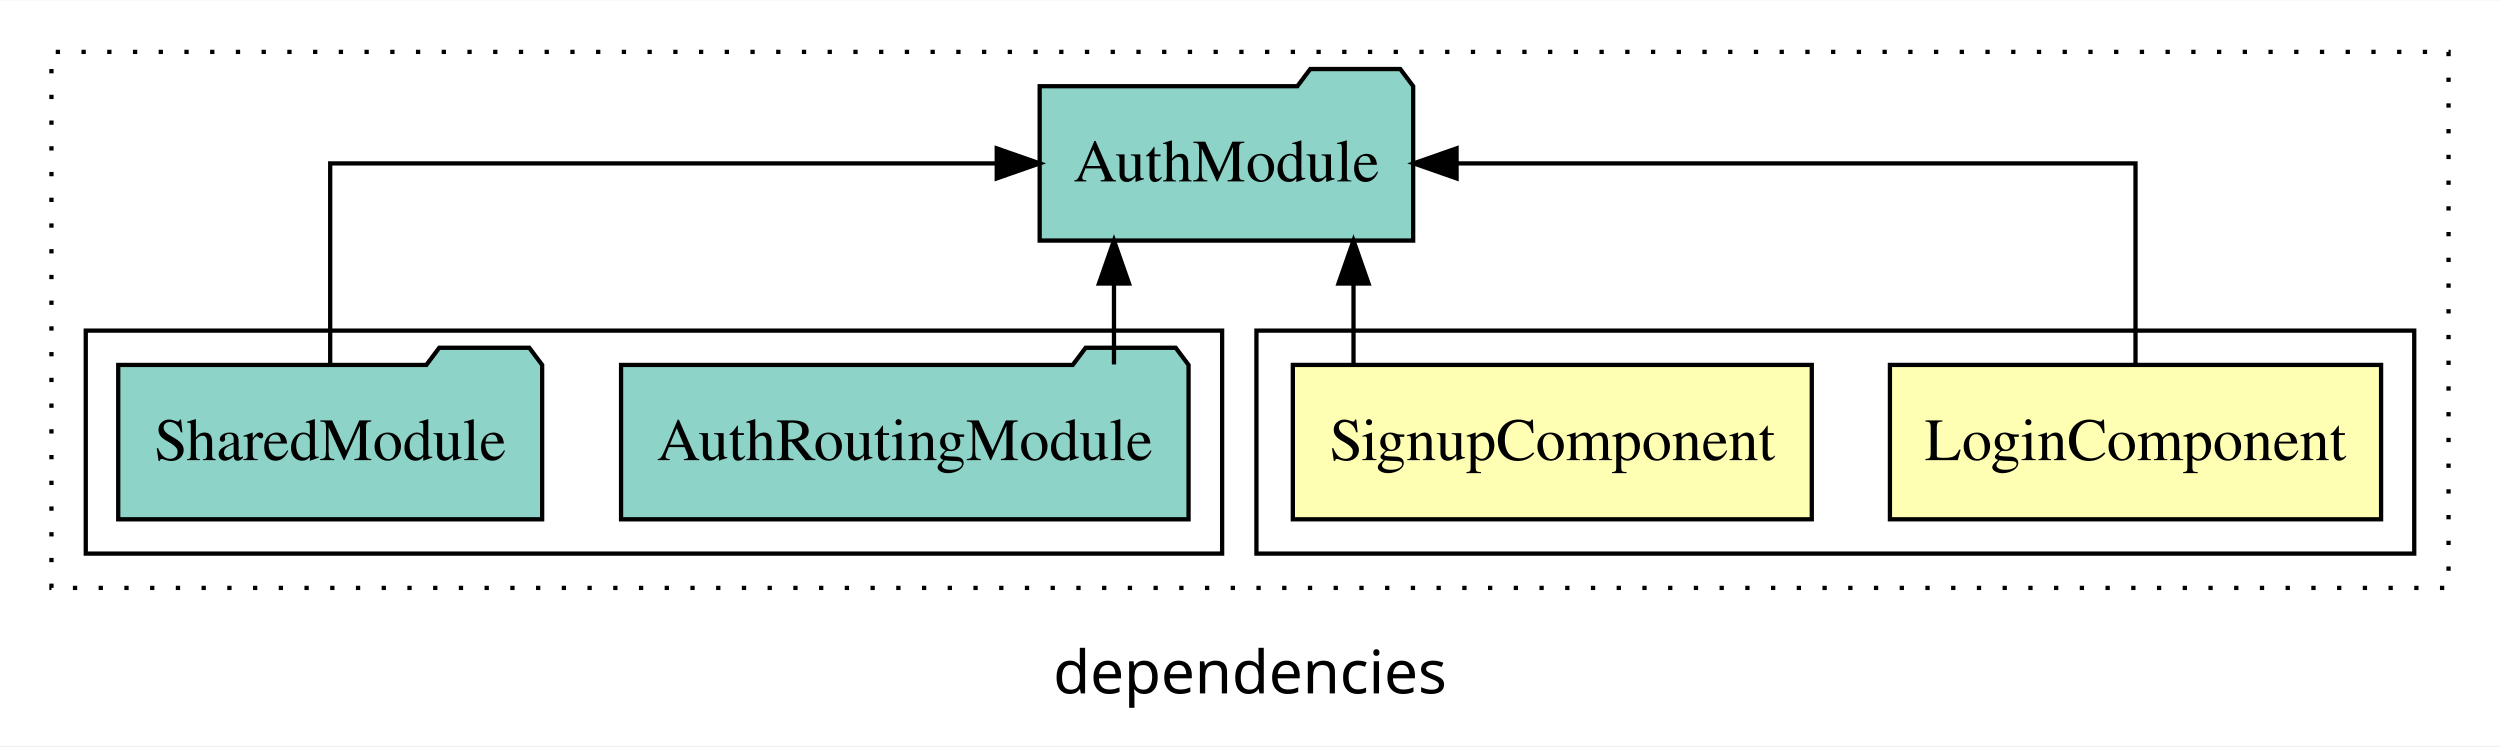
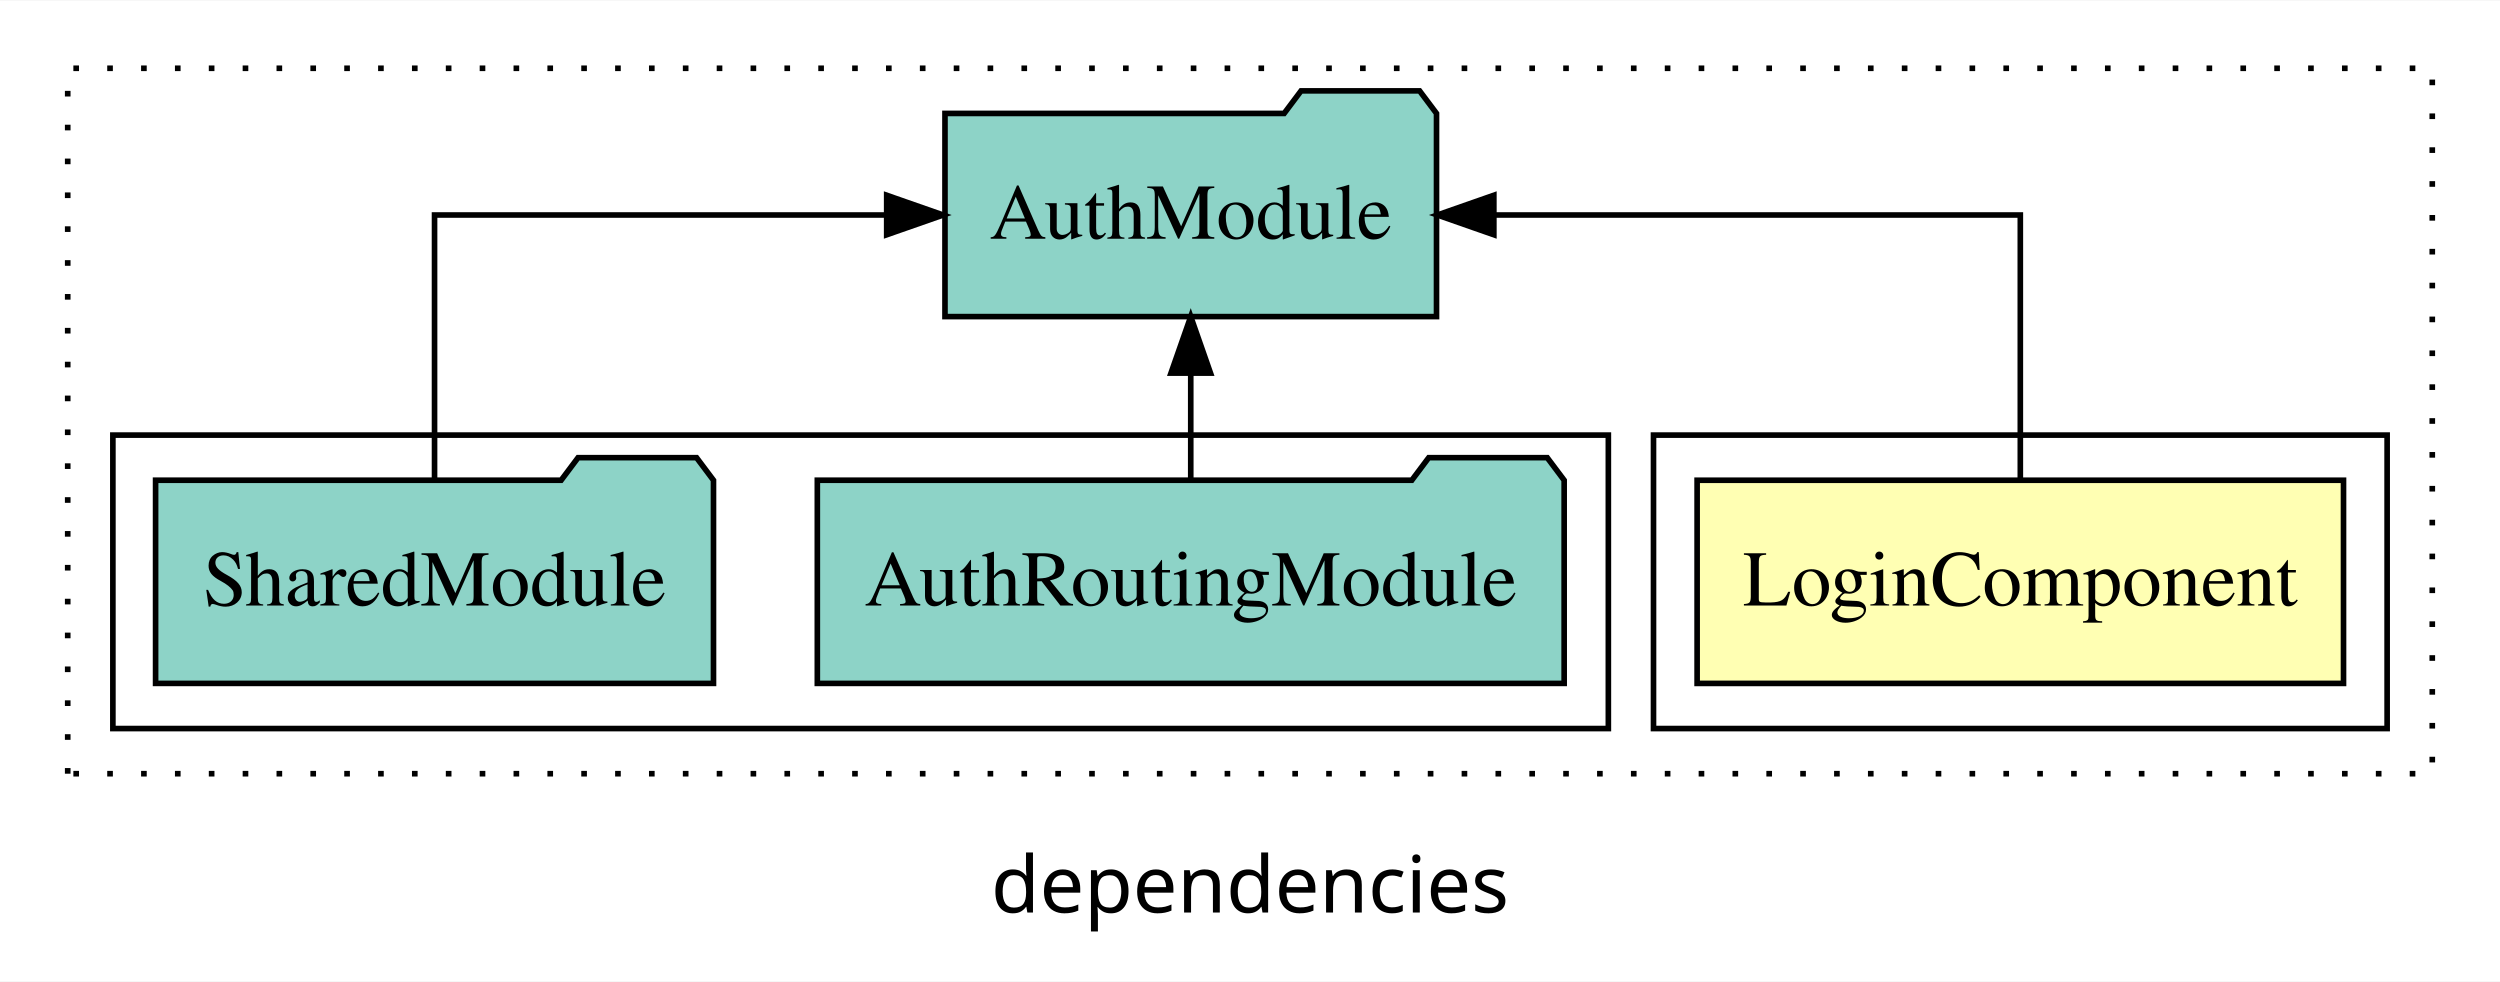
- <svg xmlns="http://www.w3.org/2000/svg" width="583pt" height="174pt" viewBox="0.00 0.00 583.00 173.80">
+ <svg xmlns="http://www.w3.org/2000/svg" width="443pt" height="174pt" viewBox="0.00 0.00 443.00 173.80">
  <g id="graph0" class="graph" transform="scale(1 1) rotate(0) translate(4 169.8)">
-     <polygon fill="white" stroke="transparent" points="-4,4 -4,-169.8 579,-169.8 579,4 -4,4" />
-     <text text-anchor="middle" x="287.5" y="-8.2" font-family="sans-serif" font-size="14.00">dependencies</text>
+     <polygon fill="white" stroke="transparent" points="-4,4 -4,-169.8 439,-169.8 439,4 -4,4" />
+     <text text-anchor="middle" x="217.5" y="-8.2" font-family="sans-serif" font-size="14.00">dependencies</text>
    <g id="clust1" class="cluster">
-       <polygon fill="none" stroke="black" stroke-dasharray="1,5" points="8,-32.8 8,-157.8 567,-157.8 567,-32.8 8,-32.8" />
+       <polygon fill="none" stroke="black" stroke-dasharray="1,5" points="8,-32.8 8,-157.8 427,-157.8 427,-32.8 8,-32.8" />
    </g>
    <g id="clust2" class="cluster">
-       <polygon fill="none" stroke="black" points="289,-40.8 289,-92.8 559,-92.8 559,-40.8 289,-40.8" />
+       <polygon fill="none" stroke="black" points="289,-40.8 289,-92.8 419,-92.8 419,-40.8 289,-40.8" />
    </g>
-     <g id="clust5" class="cluster">
+     <g id="clust4" class="cluster">
      <polygon fill="none" stroke="black" points="16,-40.8 16,-92.8 281,-92.8 281,-40.8 16,-40.8" />
    </g>
    <g id="node1" class="node">
-       <polygon fill="#ffffb3" stroke="black" points="551.27,-84.8 436.73,-84.8 436.73,-48.8 551.27,-48.8 551.27,-84.8" />
-       <text text-anchor="middle" x="494" y="-62.6" font-family="Times,serif" font-size="14.00">LoginComponent</text>
+       <polygon fill="#ffffb3" stroke="black" points="411.27,-84.8 296.73,-84.8 296.73,-48.8 411.27,-48.8 411.27,-84.8" />
+       <text text-anchor="middle" x="354" y="-62.6" font-family="Times,serif" font-size="14.00">LoginComponent</text>
+     </g>
+     <g id="node2" class="node">
+       <polygon fill="#8dd3c7" stroke="black" points="250.55,-149.8 247.55,-153.8 226.55,-153.8 223.55,-149.8 163.45,-149.8 163.45,-113.8 250.55,-113.8 250.55,-149.8" />
+       <text text-anchor="middle" x="207" y="-127.6" font-family="Times,serif" font-size="14.00">AuthModule</text>
+     </g>
+     <g id="edge1" class="edge">
+       <path fill="none" stroke="black" d="M354,-84.91C354,-104.14 354,-131.8 354,-131.8 354,-131.8 260.71,-131.8 260.71,-131.8" />
+       <polygon fill="black" stroke="black" points="260.71,-128.3 250.71,-131.8 260.71,-135.3 260.71,-128.3" />
    </g>
    <g id="node3" class="node">
-       <polygon fill="#8dd3c7" stroke="black" points="325.55,-149.8 322.55,-153.8 301.55,-153.8 298.55,-149.8 238.45,-149.8 238.45,-113.8 325.55,-113.8 325.55,-149.8" />
-       <text text-anchor="middle" x="282" y="-127.6" font-family="Times,serif" font-size="14.00">AuthModule</text>
-     </g>
-     <g id="edge1" class="edge">
-       <path fill="none" stroke="black" d="M494,-84.91C494,-104.14 494,-131.8 494,-131.8 494,-131.8 335.67,-131.8 335.67,-131.8" />
-       <polygon fill="black" stroke="black" points="335.67,-128.3 325.67,-131.8 335.67,-135.3 335.67,-128.3" />
-     </g>
-     <g id="node2" class="node">
-       <polygon fill="#ffffb3" stroke="black" points="418.51,-84.8 297.49,-84.8 297.49,-48.8 418.51,-48.8 418.51,-84.8" />
-       <text text-anchor="middle" x="358" y="-62.6" font-family="Times,serif" font-size="14.00">SignupComponent</text>
-     </g>
-     <g id="edge2" class="edge">
-       <path fill="none" stroke="black" d="M311.64,-84.91C311.64,-84.91 311.64,-103.79 311.64,-103.79" />
-       <polygon fill="black" stroke="black" points="308.14,-103.79 311.64,-113.79 315.14,-103.79 308.14,-103.79" />
-     </g>
-     <g id="node4" class="node">
      <polygon fill="#8dd3c7" stroke="black" points="273.17,-84.8 270.17,-88.8 249.17,-88.8 246.17,-84.8 140.83,-84.8 140.83,-48.8 273.17,-48.8 273.17,-84.8" />
      <text text-anchor="middle" x="207" y="-62.6" font-family="Times,serif" font-size="14.00">AuthRoutingModule</text>
    </g>
-     <g id="edge3" class="edge">
-       <path fill="none" stroke="black" d="M255.78,-84.91C255.78,-84.91 255.78,-103.79 255.78,-103.79" />
-       <polygon fill="black" stroke="black" points="252.28,-103.79 255.78,-113.79 259.28,-103.79 252.28,-103.79" />
+     <g id="edge2" class="edge">
+       <path fill="none" stroke="black" d="M207,-84.91C207,-84.91 207,-103.79 207,-103.79" />
+       <polygon fill="black" stroke="black" points="203.5,-103.79 207,-113.79 210.5,-103.79 203.5,-103.79" />
    </g>
-     <g id="node5" class="node">
+     <g id="node4" class="node">
      <polygon fill="#8dd3c7" stroke="black" points="122.43,-84.8 119.43,-88.8 98.43,-88.8 95.43,-84.8 23.57,-84.8 23.57,-48.8 122.43,-48.8 122.43,-84.8" />
      <text text-anchor="middle" x="73" y="-62.6" font-family="Times,serif" font-size="14.00">SharedModule</text>
    </g>
-     <g id="edge4" class="edge">
-       <path fill="none" stroke="black" d="M73,-84.91C73,-104.14 73,-131.8 73,-131.8 73,-131.8 228.44,-131.8 228.44,-131.8" />
-       <polygon fill="black" stroke="black" points="228.44,-135.3 238.44,-131.8 228.44,-128.3 228.44,-135.3" />
+     <g id="edge3" class="edge">
+       <path fill="none" stroke="black" d="M73,-84.91C73,-104.14 73,-131.8 73,-131.8 73,-131.8 153.12,-131.8 153.12,-131.8" />
+       <polygon fill="black" stroke="black" points="153.12,-135.3 163.12,-131.8 153.12,-128.3 153.12,-135.3" />
    </g>
  </g>
</svg>
